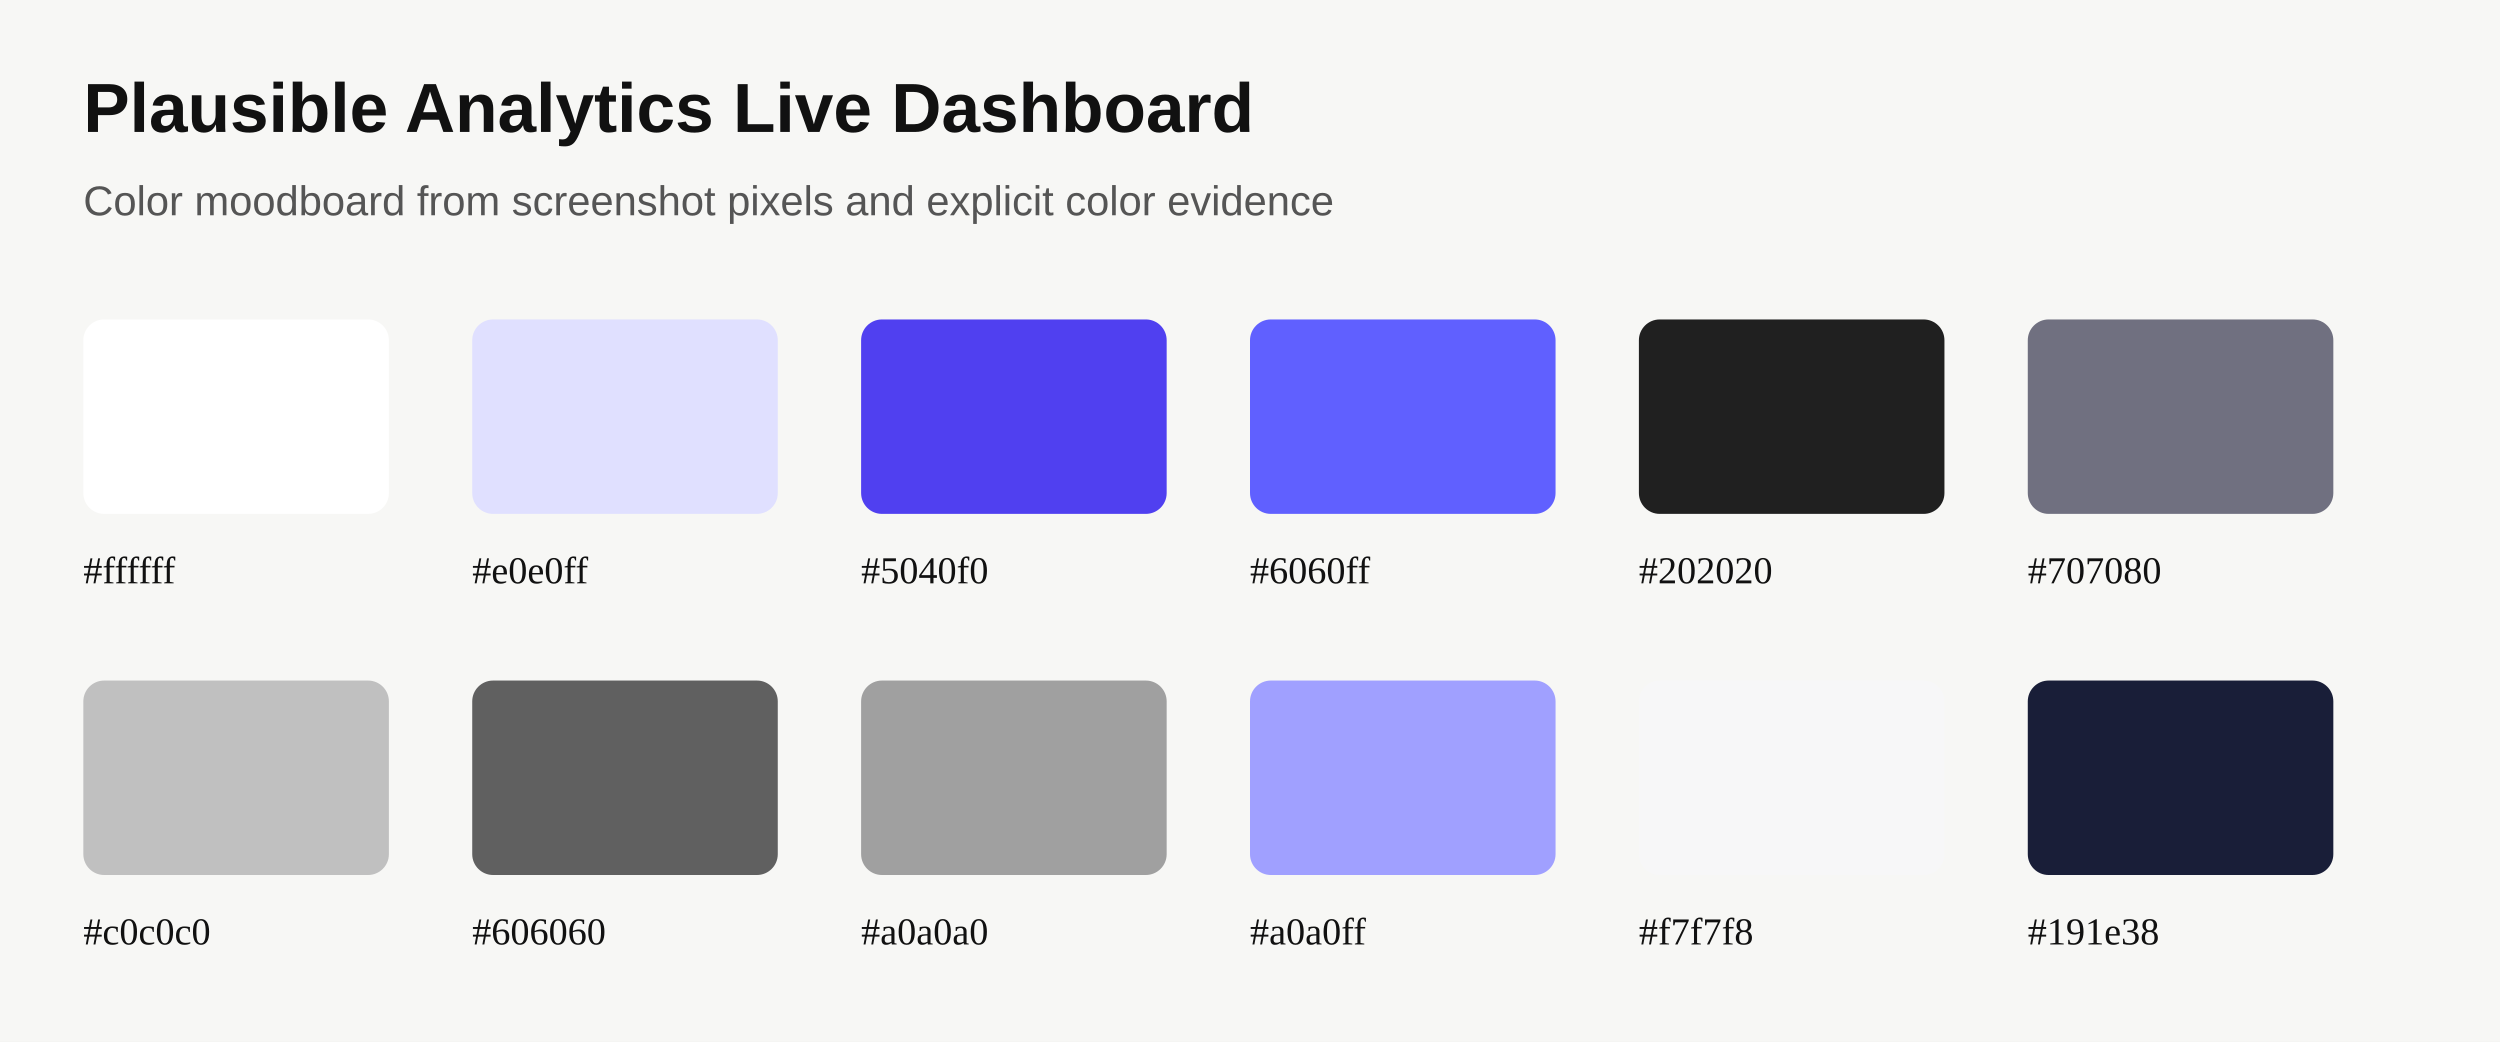
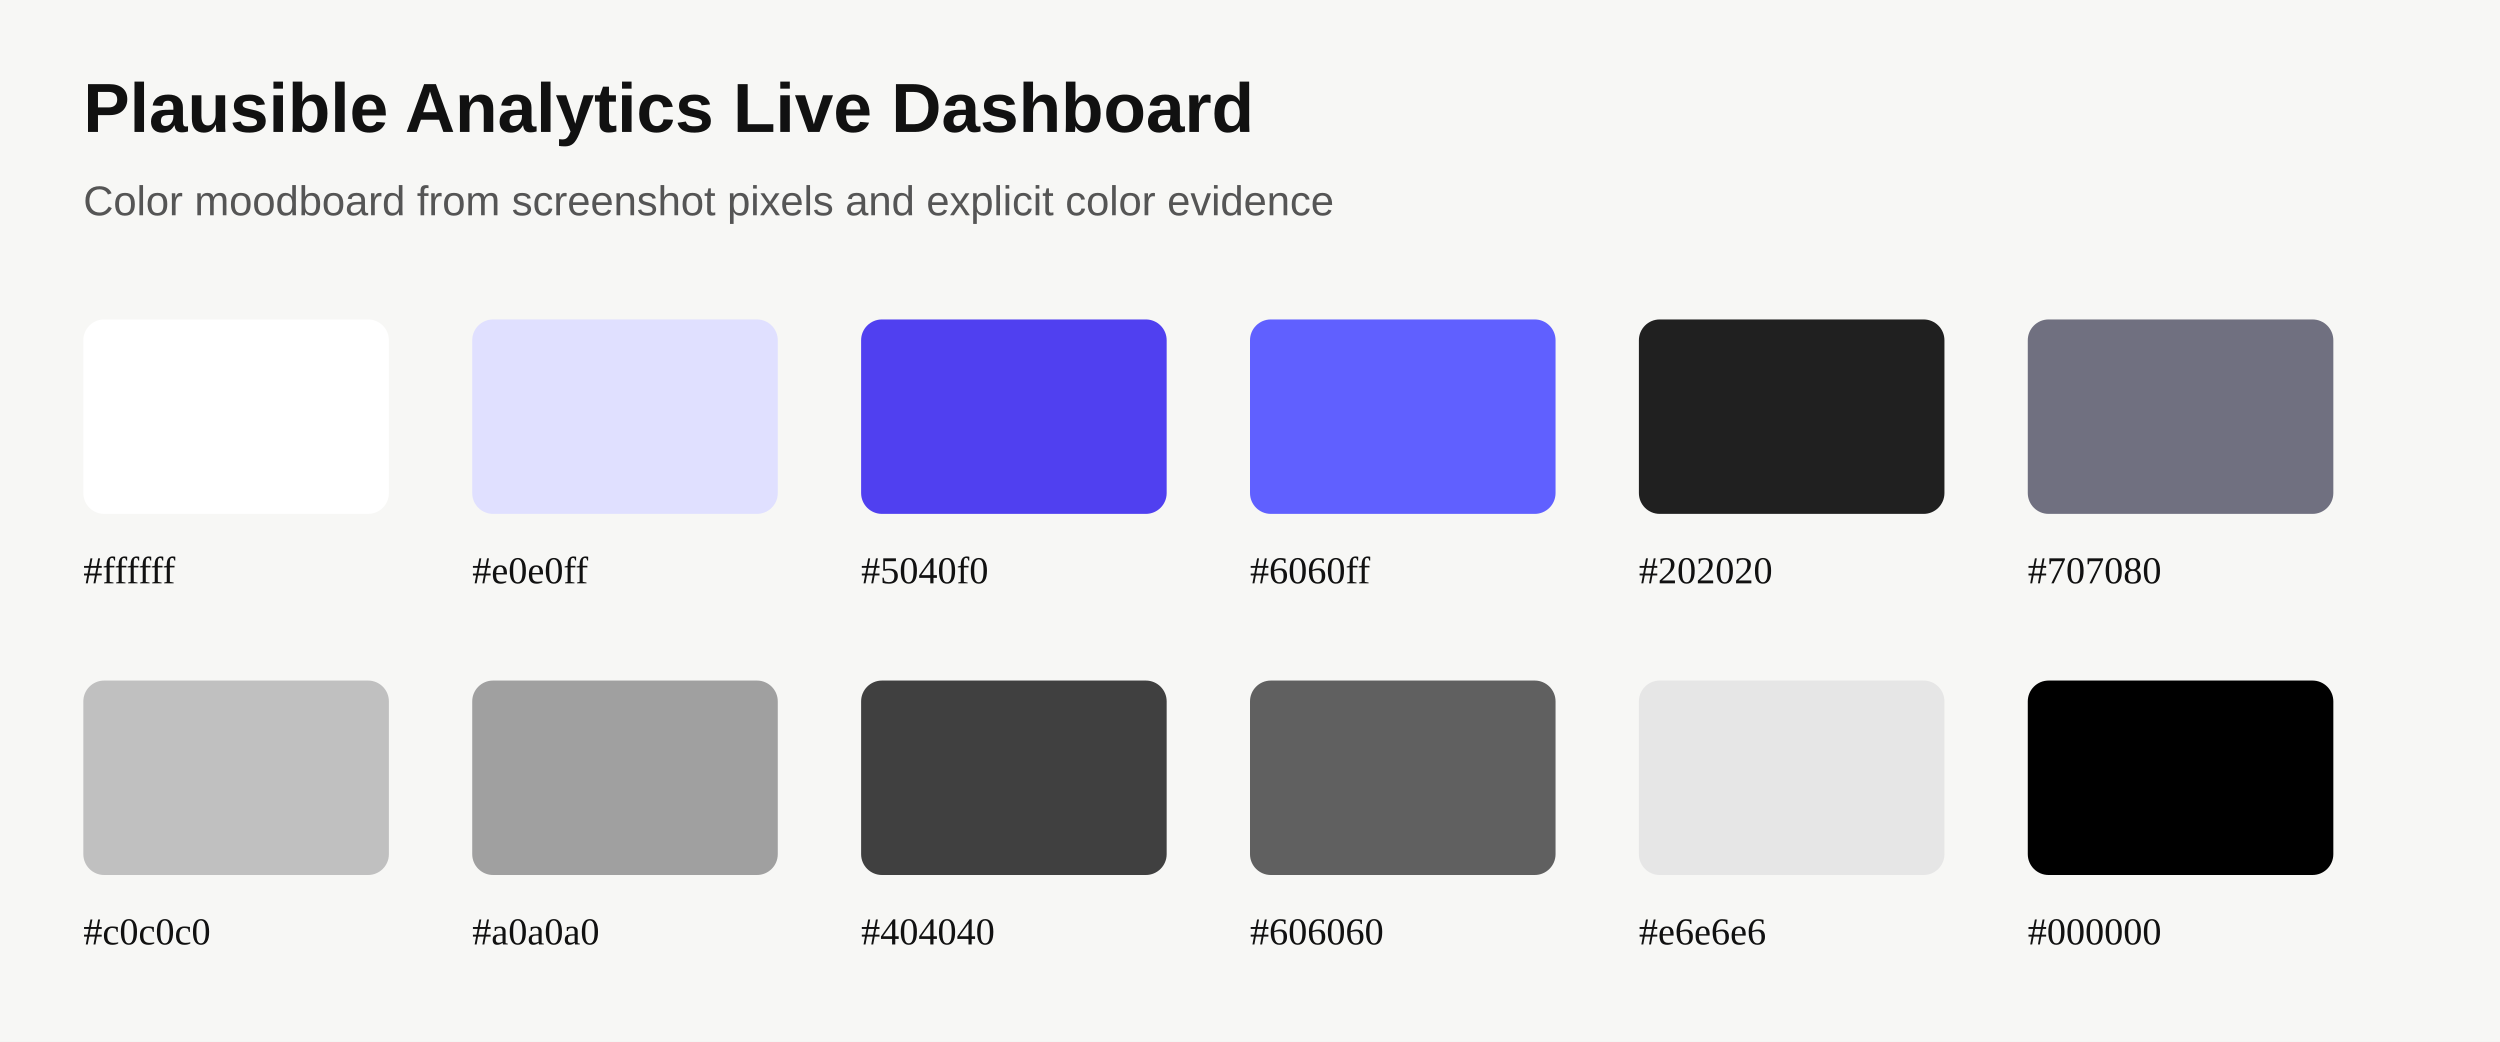
<svg xmlns="http://www.w3.org/2000/svg" width="720" height="300" viewBox="0 0 720 300">
  <rect width="720" height="300" fill="#f7f7f5" />
  <text x="24" y="38" font-family="Arial, sans-serif" font-size="20" font-weight="700" fill="#111">Plausible Analytics Live Dashboard</text>
  <text x="24" y="62" font-family="Arial, sans-serif" font-size="12" fill="#555">Color moodboard from screenshot pixels and explicit color evidence</text>
  <rect x="24" y="92" width="88" height="56" rx="6" fill="#ffffff" />
  <text x="24" y="168" font-size="11" fill="#111">#ffffff</text>
  <rect x="136" y="92" width="88" height="56" rx="6" fill="#e0e0ff" />
  <text x="136" y="168" font-size="11" fill="#111">#e0e0ff</text>
  <rect x="248" y="92" width="88" height="56" rx="6" fill="#5040f0" />
  <text x="248" y="168" font-size="11" fill="#111">#5040f0</text>
  <rect x="360" y="92" width="88" height="56" rx="6" fill="#6060ff" />
  <text x="360" y="168" font-size="11" fill="#111">#6060ff</text>
  <rect x="472" y="92" width="88" height="56" rx="6" fill="#202020" />
  <text x="472" y="168" font-size="11" fill="#111">#202020</text>
  <rect x="584" y="92" width="88" height="56" rx="6" fill="#707080" />
  <text x="584" y="168" font-size="11" fill="#111">#707080</text>
  <rect x="24" y="196" width="88" height="56" rx="6" fill="#c0c0c0" />
  <text x="24" y="272" font-size="11" fill="#111">#c0c0c0</text>
-   <rect x="136" y="196" width="88" height="56" rx="6" fill="#606060" />
-   <text x="136" y="272" font-size="11" fill="#111">#606060</text>
-   <rect x="248" y="196" width="88" height="56" rx="6" fill="#a0a0a0" />
-   <text x="248" y="272" font-size="11" fill="#111">#a0a0a0</text>
-   <rect x="360" y="196" width="88" height="56" rx="6" fill="#a0a0ff" />
-   <text x="360" y="272" font-size="11" fill="#111">#a0a0ff</text>
-   <rect x="472" y="196" width="88" height="56" rx="6" fill="#f7f7f8" />
-   <text x="472" y="272" font-size="11" fill="#111">#f7f7f8</text>
-   <rect x="584" y="196" width="88" height="56" rx="6" fill="#191e38" />
-   <text x="584" y="272" font-size="11" fill="#111">#191e38</text>
+   <rect x="136" y="196" width="88" height="56" rx="6" fill="#a0a0a0" />
+   <text x="136" y="272" font-size="11" fill="#111">#a0a0a0</text>
+   <rect x="248" y="196" width="88" height="56" rx="6" fill="#404040" />
+   <text x="248" y="272" font-size="11" fill="#111">#404040</text>
+   <rect x="360" y="196" width="88" height="56" rx="6" fill="#606060" />
+   <text x="360" y="272" font-size="11" fill="#111">#606060</text>
+   <rect x="472" y="196" width="88" height="56" rx="6" fill="#e6e6e6" />
+   <text x="472" y="272" font-size="11" fill="#111">#e6e6e6</text>
+   <rect x="584" y="196" width="88" height="56" rx="6" fill="#000000" />
+   <text x="584" y="272" font-size="11" fill="#111">#000000</text>
</svg>
